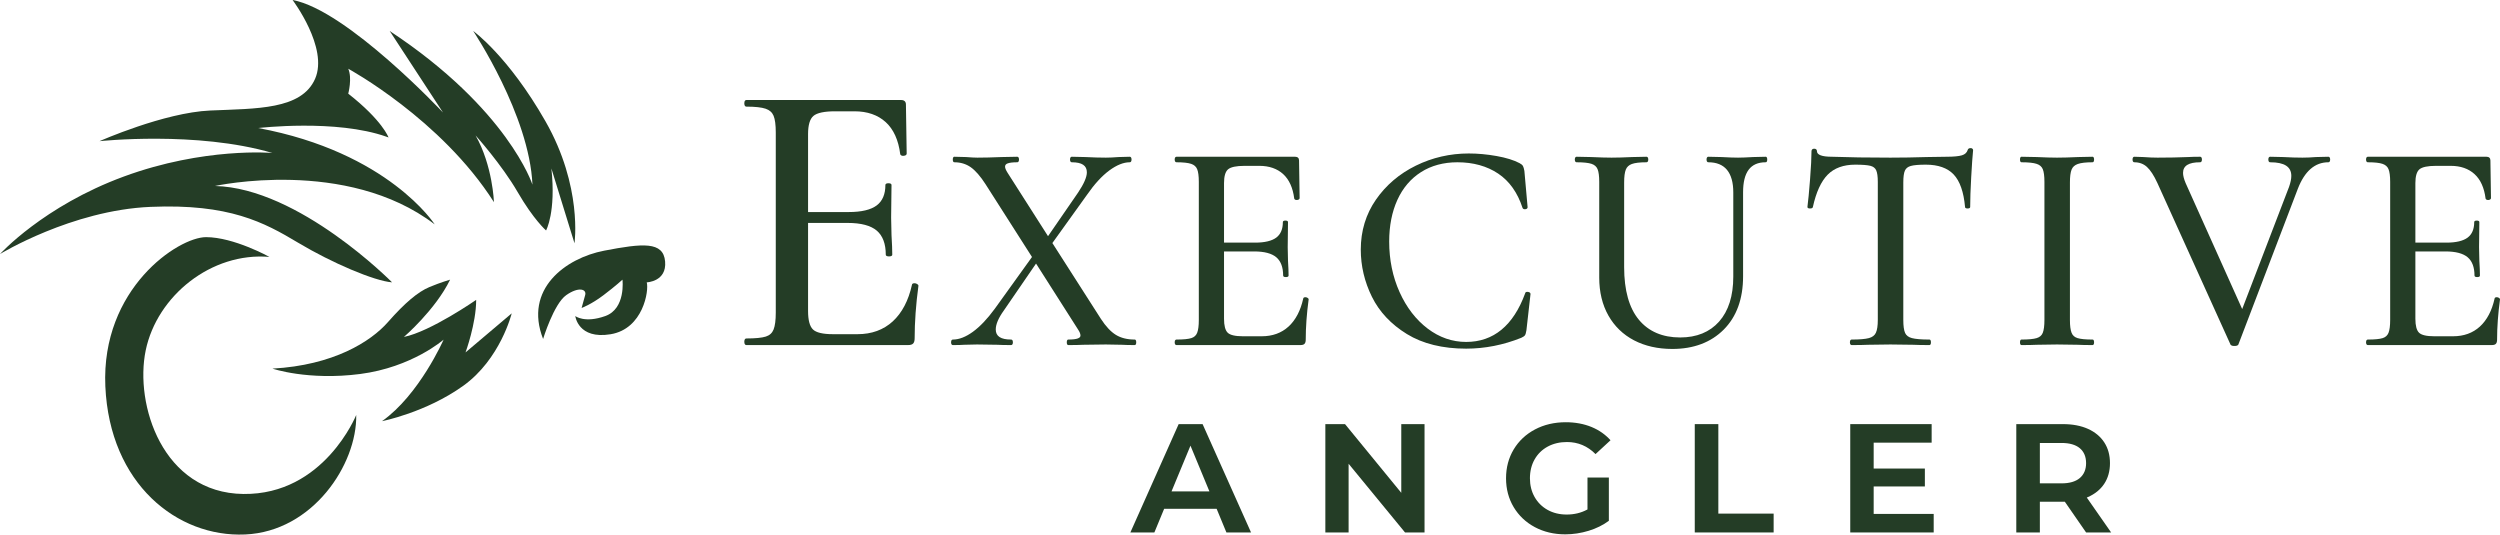
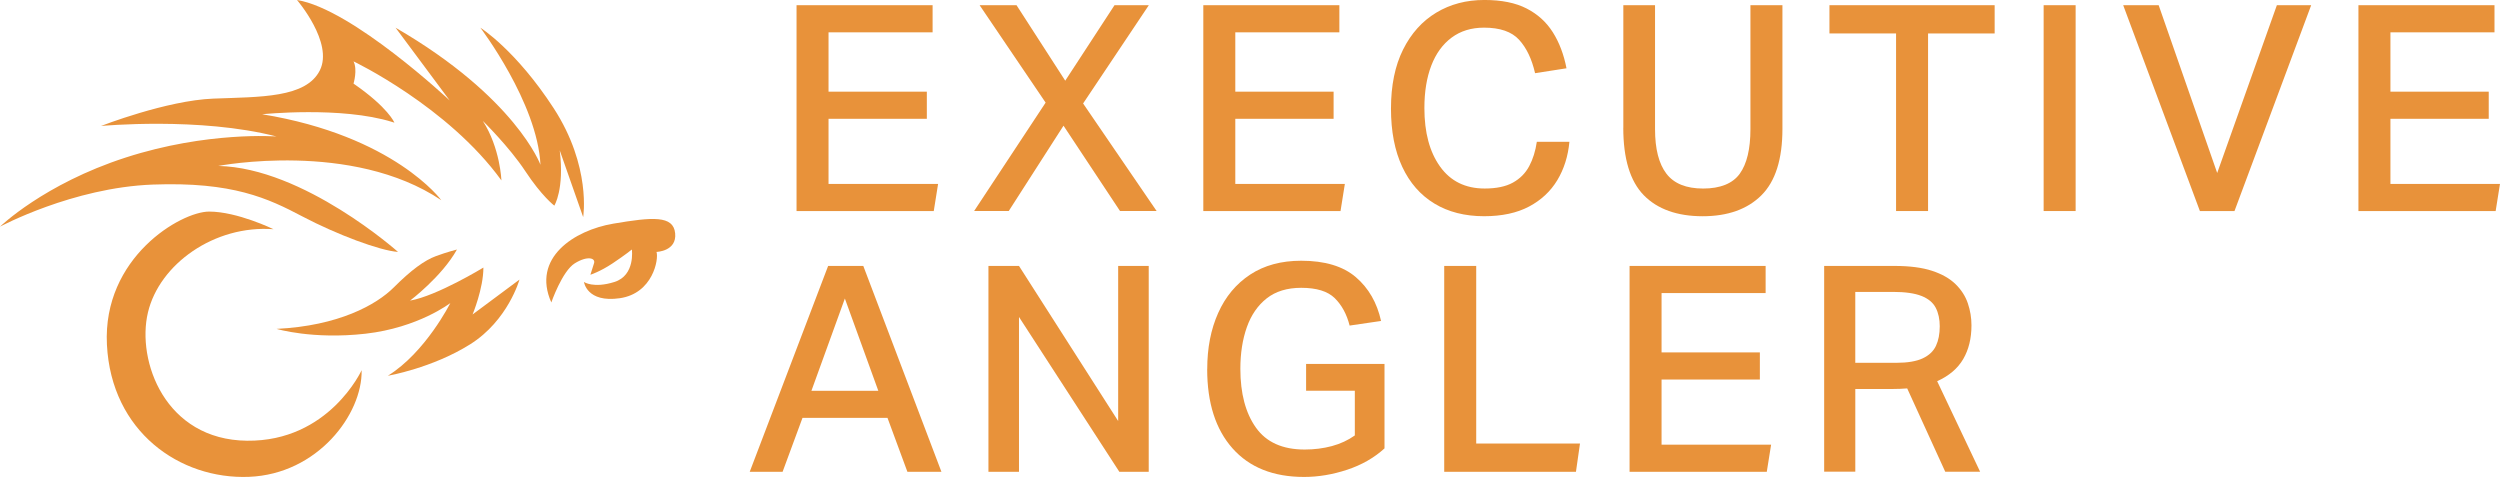
- <svg xmlns="http://www.w3.org/2000/svg" version="1.1" id="svg1" width="1713.899" height="366.498" viewBox="0 0 1713.899 366.497">
-   <defs id="defs1" />
-   <g id="g1" transform="translate(-51.18288,-974.3972)">
-     <g id="group-R5" transform="translate(104.615,-7.654759)">
-       <path id="path3" d="m 131.272,1158.175 c 0,0 -24.402,-13.546 -43.448,-13.546 -19.046,0 -72.017,35.215 -69.04,102.259 2.975,67.044 49.399,103.613 95.823,101.58 46.424,-2.031 76.777,-48.08 76.182,-81.94 0,0 -22.021,54.853 -77.373,54.175 -55.351,-0.676 -74.685,-61.26 -66.948,-98.507 7.737,-37.246 44.926,-67.408 84.803,-64.021" style="fill:#243d26;fill-opacity:1;fill-rule:nonzero;stroke:none;stroke-width:0.173" />
-       <path id="path4" d="m 133.341,1234.757 c 0,0 24.362,8.316 60.092,3.696 35.731,-4.62 57.25,-23.561 57.25,-23.561 0,0 -16.647,37.883 -42.227,55.901 0,0 30.046,-5.899 55.626,-24.201 25.58,-18.302 33.294,-49.718 33.294,-49.718 l -31.67,26.795 c 0,0 7.309,-19.866 7.309,-36.035 0,0 -31.264,21.713 -49.536,25.41 0,0 21.52,-18.48 31.67,-39.269 0,0 -6.496,1.848 -14.211,5.082 -7.715,3.234 -16.647,10.626 -28.422,24.023 -11.775,13.398 -37.355,29.567 -79.176,31.877" style="fill:#243d26;fill-opacity:1;fill-rule:nonzero;stroke:none;stroke-width:0.173" />
-       <path id="path5" d="m 215.359,1175.622 c 0,0 -63.747,-64.679 -121.403,-66.065 0,0 90.138,-19.866 150.637,26.333 0,0 -31.67,-49.433 -120.997,-66.065 0,0 53.378,-6.3 87.951,5.965 0.463,0.165 0.921,0.331 1.376,0.503 0,0 -4.06,-11.55 -27.61,-30.029 0,0 2.842,-10.626 0,-17.094 0,0 63.747,34.649 99.883,91.474 0,0 -0.812,-24.948 -12.587,-45.737 0,0 17.865,19.866 28.828,38.807 10.963,18.942 19.489,26.333 19.489,26.333 0,0 6.902,-12.474 3.654,-42.503 l 15.835,51.281 c 0,0 5.684,-38.807 -19.895,-83.62 -25.58,-44.813 -49.536,-61.907 -49.536,-61.907 0,0 38.573,57.749 40.603,105.334 0,0 -16.647,-51.743 -97.853,-105.334 l 36.543,55.901 c 0,0 -65.777,-70.219 -103.131,-77.149 0,0 24.768,32.798 15.429,54.049 -9.339,21.252 -40.197,20.328 -71.867,21.714 -31.67,1.386 -75.927,21.02 -75.927,21.02 0,0 66.589,-7.161 118.56,8.085 0,0 -46.693,-4.158 -101.913,16.169 -55.22,20.328 -84.86,53.129 -84.86,53.129 0,0 49.129,-30.029 103.131,-32.339 54.002,-2.31 77.958,10.626 101.101,24.485 23.144,13.86 52.378,26.333 64.559,27.257" style="fill:#243d26;fill-opacity:1;fill-rule:nonzero;stroke:none;stroke-width:0.173" />
-       <path id="path6" d="m 318.896,1214.429 c 0,0 7.309,-24.024 15.835,-30.029 8.527,-6.006 14.211,-4.158 12.993,0 -1.218,4.158 -2.436,8.778 -2.436,8.778 0,0 6.496,-2.31 15.023,-8.778 8.527,-6.468 12.993,-10.626 12.993,-10.626 0,0 2.436,19.866 -11.775,24.947 -14.211,5.082 -20.574,0 -20.574,0 0,0 1.897,16.17 24.229,12.474 22.332,-3.696 26.392,-30.029 24.768,-35.573 0,0 13.805,-0.462 12.587,-14.322 -1.218,-13.86 -15.353,-12.474 -41.782,-7.392 -26.431,5.082 -55.259,26.334 -41.86,60.521" style="fill:#243d26;fill-opacity:1;fill-rule:nonzero;stroke:none;stroke-width:0.173" />
-       <path id="path7" d="m 5622.91,6029.94 97.38,235.15 97.4,-235.15 z m 36.64,345.87 -248.26,-557.01 h 123.41 l 50.22,121.51 h 269.94 l 50.22,-121.51 h 126.64 l -249.06,557.01 h -123.11" style="fill:#243d26;fill-opacity:1;fill-rule:nonzero;stroke:none" transform="matrix(0.1333333,0,0,-0.1333333,0,2122.92)" />
-       <path id="path8" d="M 6413.79,6375.81 V 5818.8 h 119.6 v 353.22 l 290.05,-353.22 h 100.37 v 557.01 h -119.6 v -353.24 l -289.25,353.24 h -101.17" style="fill:#243d26;fill-opacity:1;fill-rule:nonzero;stroke:none" transform="matrix(0.1333333,0,0,-0.1333333,0,2122.92)" />
-       <path id="path9" d="m 7656.19,6283.75 c 56.77,0 106.14,-20.86 146.8,-62.01 l 77.06,71.14 c -26.34,29.36 -58.95,52.19 -96.99,67.92 -39.72,16.41 -84.59,24.73 -133.35,24.73 -58.3,0 -111.48,-12.48 -158.05,-37.09 -46.47,-24.55 -83.29,-59.08 -109.42,-102.64 -26.14,-43.54 -39.38,-93.5 -39.38,-148.49 0,-54.98 13.24,-104.95 39.38,-148.5 26.12,-43.51 62.68,-78.11 108.63,-102.61 46.01,-24.6 98.64,-37.1 156.41,-37.1 40.34,0 81,6.2 120.84,18.4 38.89,11.9 73.65,29.1 103.39,51.2 v 222.52 h -109.88 v -164.05 l -2.64,-1.41 c -30.83,-16.56 -65.97,-24.86 -104.42,-24.86 -36.34,0 -69.17,7.9 -97.6,23.68 -28.5,15.77 -51.09,38.08 -67.13,66.3 -16.02,28.15 -24.15,60.6 -24.15,96.43 0,36.36 8.13,69.09 24.15,97.24 16.05,28.24 38.79,50.42 67.59,65.92 28.68,15.45 61.91,23.28 98.76,23.28" style="fill:#243d26;fill-opacity:1;fill-rule:nonzero;stroke:none" transform="matrix(0.1333333,0,0,-0.1333333,0,2122.92)" />
-       <path id="path10" d="M 8434.45,6375.81 H 8313.23 V 5818.8 h 405.53 v 96.9 h -284.31 v 460.11" style="fill:#243d26;fill-opacity:1;fill-rule:nonzero;stroke:none" transform="matrix(0.1333333,0,0,-0.1333333,0,2122.92)" />
-       <path id="path11" d="m 9233.1,6055.33 h 263.25 v 92.06 H 9233.1 v 133.12 h 298.09 v 95.3 h -418.5 V 5818.8 h 429.02 v 95.3 H 9233.1 v 141.23" style="fill:#243d26;fill-opacity:1;fill-rule:nonzero;stroke:none" transform="matrix(0.1333333,0,0,-0.1333333,0,2122.92)" />
-       <path id="path12" d="m 10292.7,6098.34 c -21.3,-17.98 -52.7,-27.09 -93.1,-27.09 h -112 v 207.64 h 112 c 40.4,0 71.7,-8.98 93.1,-26.67 21.6,-17.93 32.6,-43.89 32.6,-77.15 0,-32.72 -11,-58.53 -32.6,-76.73 z m 36.2,-100.14 5.6,2.45 c 36.1,15.73 64.4,38.69 84,68.24 19.6,29.51 29.6,65.23 29.6,106.18 0,40.95 -9.8,76.82 -29.2,106.62 -19.3,29.82 -47.4,53.18 -83.3,69.46 -36.2,16.36 -79.5,24.66 -128.7,24.66 H 9966.42 V 5818.8 h 121.18 v 157.96 h 128.4 l 109.3,-157.96 h 128.7 l -125.1,179.4" style="fill:#243d26;fill-opacity:1;fill-rule:nonzero;stroke:none" transform="matrix(0.1333333,0,0,-0.1333333,0,2122.92)" />
-       <path id="path13" d="m 4314.36,7096.51 c -4.05,2.48 -8.54,3.74 -13.35,3.74 -10.7,0 -12.56,-5.4 -12.78,-8.34 -17.93,-81.1 -51.18,-144.33 -98.84,-187.98 -47.55,-43.59 -108.42,-65.69 -180.92,-65.69 H 3881.7 c -51.7,0 -86.28,8.27 -102.77,24.57 -16.49,16.26 -24.85,48.03 -24.85,94.44 v 453 h 203.68 c 68.62,0 119.03,-13.39 149.84,-39.79 30.55,-26.24 46.04,-67.69 46.04,-123.21 0,-9.01 12.57,-9.01 16.7,-9.01 4.13,0 16.71,0 16.71,9.01 0,24.09 -1.28,56.89 -3.91,100.1 l -1.95,89.84 1.95,168.06 c 0,5.97 -5.29,9 -15.72,9 -10.44,0 -15.73,-3.03 -15.73,-9 0,-47.47 -15.07,-82.79 -44.81,-104.99 -30.14,-22.57 -78.35,-34.01 -143.27,-34.01 h -209.53 v 401 c 0,46.23 9.25,77.59 27.51,93.2 18.5,15.79 56.11,23.8 111.81,23.8 h 99.47 c 65.98,0 119.96,-18.74 160.45,-55.69 40.49,-37 65.55,-92.14 74.67,-164.85 1.14,-3.55 5.27,-9.6 17.9,-8.45 13.28,1.23 15.26,8.03 15.26,12.07 l -3.89,251.92 c 0,14.83 -8.71,23 -24.51,23 h -795.71 c -4.05,0 -10.85,-2.21 -10.85,-17 0,-14.8 6.8,-17.01 10.85,-17.01 44.69,0 77.95,-3.61 98.82,-10.72 20.22,-6.92 33.6,-18.77 40.89,-36.2 7.5,-17.99 11.31,-46.94 11.31,-86.07 v -926 c 0,-39.18 -3.81,-68.5 -11.34,-87.13 -7.28,-18.06 -20.29,-29.87 -39.8,-36.11 -20.15,-6.48 -53.75,-9.76 -99.88,-9.76 -4.05,0 -10.85,-2.21 -10.85,-17 0,-14.8 6.8,-17 10.85,-17 h 830.82 c 13.4,0 22.31,2.88 27.23,8.79 4.72,5.63 7.02,14.21 7.02,26.21 0,83.43 6.55,174.05 19.5,270 0,4.22 -3.87,7.16 -7.25,9.26" style="fill:#243d26;fill-opacity:1;fill-rule:nonzero;stroke:none" transform="matrix(0.1333333,0,0,-0.1333333,0,2122.92)" />
-       <path id="path14" d="m 5433.3,6810.65 c -37.77,0 -70.1,8 -96.09,23.8 -26.14,15.86 -52.26,43.73 -77.63,82.76 l -249.35,389.66 177.49,247.24 c 38.39,55.5 77.24,97.92 115.47,126.09 37.85,27.83 73.06,41.95 104.69,41.95 3.55,0 9.49,1.85 9.49,14.2 0,12.34 -5.94,14.2 -9.62,14.2 h -0.01 l -57.07,-1.55 c -25.47,-2.03 -47.47,-3.05 -65.39,-3.05 -31,0 -66.63,1.02 -106.05,3.06 l -68.88,1.54 c -3.55,0 -9.49,-1.85 -9.49,-14.2 0,-12.35 5.94,-14.2 9.49,-14.2 51.96,0 77.23,-16.92 77.23,-51.73 0,-24.4 -15.31,-59.58 -45.47,-104.49 l -154.21,-223.79 -208.24,326.34 c -8.42,13.43 -12.69,23.87 -12.69,31.07 0,8.09 4.2,13.42 13.2,16.78 10.39,3.87 26.9,5.82 49.09,5.82 3.54,0 9.48,1.85 9.48,14.2 0,12.35 -5.94,14.2 -9.58,14.2 l -79.35,-1.54 c -49.16,-2.03 -91.35,-3.06 -125.39,-3.06 -12.98,0 -32.46,1.02 -58.18,3.06 l -59.94,1.54 c -7.99,0 -7.99,-10.69 -7.99,-14.2 0,-3.52 0,-14.2 7.99,-14.2 31.67,0 59.89,-8.47 83.86,-25.17 24.28,-16.96 49.99,-46.41 76.4,-87.52 l 238.89,-374.33 -190.88,-265.54 c -38.39,-52.51 -76.5,-92.64 -113.27,-119.26 -36.32,-26.33 -70.8,-39.68 -102.47,-39.68 -3.55,0 -9.49,-1.85 -9.49,-14.2 0,-12.36 5.94,-14.2 9.49,-14.2 25.97,0 45.23,0.51 56.93,1.53 l 67.09,1.53 104.42,-1.52 c 15.91,-1.03 39.66,-1.54 70.59,-1.54 3.54,0 9.48,1.84 9.48,14.2 0,12.35 -5.94,14.2 -9.48,14.2 -52.98,0 -78.73,16.92 -78.73,51.72 0,26.41 13.77,58.96 40.99,96.84 l 166.16,242.16 215.8,-338.72 c 8.37,-12.39 12.61,-22.81 12.61,-30.94 0,-4.44 -1.37,-10.85 -13.2,-15.24 -10.36,-3.87 -26.87,-5.82 -49.09,-5.82 -7.99,0 -7.99,-10.69 -7.99,-14.2 0,-3.52 0,-14.2 7.99,-14.2 31.89,0 57.64,0.51 76.32,1.53 l 116.47,1.53 83.5,-1.52 c 15.91,-1.03 37.65,-1.54 64.61,-1.54 7.99,0 7.99,10.68 7.99,14.2 0,3.51 0,14.2 -7.99,14.2" style="fill:#243d26;fill-opacity:1;fill-rule:nonzero;stroke:none" transform="matrix(0.1333333,0,0,-0.1333333,0,2122.92)" />
-       <path id="path15" d="m 6321.78,7025.33 c -3.28,2.02 -6.92,3.04 -10.83,3.04 -9.16,0 -10.73,-4.99 -10.95,-7.37 -13.7,-61.9 -39.07,-110.15 -75.41,-143.44 -36.24,-33.21 -82.64,-50.05 -137.92,-50.05 h -97.18 c -39.32,0 -65.55,6.22 -77.98,18.5 -12.4,12.22 -18.69,36.31 -18.69,71.57 v 346.11 h 154.98 c 52.32,0 90.71,-10.16 114.11,-30.21 23.15,-19.89 34.89,-51.37 34.89,-93.58 0,-5.35 4.7,-8.06 13.97,-8.06 9.27,0 13.97,2.71 13.97,8.06 0,18.32 -1.01,44.21 -2.99,76.77 l -1.49,68.84 1.49,128.85 c 0,3.68 -2.29,8.06 -13.22,8.06 -10.93,0 -13.22,-4.38 -13.22,-8.06 0,-36 -11.4,-62.77 -33.88,-79.56 -22.92,-17.14 -59.64,-25.83 -109.14,-25.83 h -159.47 v 306.25 c 0,35.08 6.96,58.82 20.67,70.56 13.96,11.93 42.55,17.97 84.97,17.97 h 76.25 c 50.29,0 91.41,-14.27 122.22,-42.39 30.83,-28.17 49.92,-70.21 56.93,-125.86 0.97,-3.05 4.43,-8.26 14.94,-7.3 11.51,1.08 12.76,7.6 12.76,10.43 l -2.99,193.12 c 0,11.94 -7.27,18.8 -19.95,18.8 h -610.03 c -3.54,0 -9.48,-1.85 -9.48,-14.2 0,-12.35 5.94,-14.2 9.48,-14.2 34.12,0 59.48,-2.74 75.39,-8.16 15.17,-5.2 25.19,-14.06 30.64,-27.09 5.7,-13.66 8.59,-35.71 8.59,-65.55 v -709.9 c 0,-29.9 -2.9,-52.22 -8.62,-66.37 -5.43,-13.49 -15.17,-22.32 -29.78,-27.01 -15.33,-4.92 -40.98,-7.42 -76.22,-7.42 -3.54,0 -9.48,-1.85 -9.48,-14.2 0,-12.36 5.94,-14.2 9.48,-14.2 h 636.94 c 10.65,0 17.77,2.34 21.77,7.16 3.81,4.53 5.66,11.34 5.66,20.84 0,63.93 5.01,133.34 14.95,206.99 0,3.82 -3.26,6.33 -6.13,8.09" style="fill:#243d26;fill-opacity:1;fill-rule:nonzero;stroke:none" transform="matrix(0.1333333,0,0,-0.1333333,0,2122.92)" />
-       <path id="path16" d="m 7461.83,7054.07 c -3.13,1.26 -6.52,1.9 -10.09,1.9 -7.51,0 -10.53,-4.27 -10.93,-8.59 -60.77,-165.23 -162.72,-249 -303.06,-249 -71.32,0 -137.96,23.13 -198.07,68.75 -60.34,45.77 -108.86,108.83 -144.24,187.42 -35.43,78.72 -53.39,166.24 -53.39,260.15 0,80.66 14.19,152.7 42.16,214.12 27.87,61.15 68.74,109.18 121.49,142.74 52.77,33.57 115.76,50.59 187.2,50.59 81.29,0 151.79,-19.58 209.53,-58.18 57.57,-38.55 99.66,-97.77 125.11,-176 0.78,-2.45 4.05,-8.4 14.24,-7.29 10.8,1.11 11.97,7.6 11.95,10.79 l -16.51,185.96 c -2.13,11.89 -4.5,20.15 -7.25,25.28 -3.02,5.53 -8.84,10.47 -17.75,15.05 -29.23,15.5 -68.96,27.79 -118.09,36.54 -48.97,8.7 -97.05,13.11 -142.92,13.11 -96.01,0 -187.56,-21.06 -272.08,-62.6 -84.6,-41.59 -153.66,-100.42 -205.25,-174.91 -51.68,-74.61 -77.89,-160.94 -77.89,-256.6 0,-84.23 19.29,-165.96 57.34,-242.95 38.12,-77.16 98.6,-141.55 179.79,-191.39 81.13,-49.84 183.63,-75.11 304.63,-75.11 95.87,0 191.07,18.69 283.16,55.64 9.89,4.49 16.17,8.81 19.24,13.21 2.97,4.27 5.37,12.48 7.58,26.05 l 20.97,186.09 c 0,1.92 -0.67,6.67 -6.87,9.23" style="fill:#243d26;fill-opacity:1;fill-rule:nonzero;stroke:none" transform="matrix(0.1333333,0,0,-0.1333333,0,2122.92)" />
-       <path id="path17" d="m 8677.64,7750.55 -64.47,-1.54 c -33.38,-2.04 -59.44,-3.06 -77.45,-3.06 -21.02,0 -49.59,1.02 -85.11,3.06 l -67.39,1.54 c -3.55,0 -9.49,-1.85 -9.49,-14.2 0,-12.35 5.94,-14.2 9.49,-14.2 42.07,0 74.23,-13.07 95.57,-38.83 21.57,-26.03 32.49,-64.94 32.49,-115.63 v -433.92 c 0,-98.46 -24.48,-176.01 -72.75,-230.52 -48.11,-54.32 -115.52,-81.87 -200.35,-81.87 -90.72,0 -162.12,30.6 -212.2,90.96 -50.33,60.61 -75.85,151.62 -75.85,270.49 v 435.45 c 0,29.89 2.9,52.21 8.62,66.36 5.48,13.59 15.53,22.96 30.74,28.62 15.82,5.9 41.13,8.89 75.25,8.89 3.55,0 9.49,1.85 9.49,14.2 0,12.35 -5.94,14.2 -9.6,14.2 l -71.89,-1.54 c -43.24,-2.04 -79.38,-3.06 -107.41,-3.06 -26.08,0 -61.2,1.02 -104.55,3.06 l -74.88,1.54 c -3.54,0 -9.48,-1.85 -9.48,-14.2 0,-12.35 5.94,-14.2 9.48,-14.2 35.11,0 60.98,-2.74 76.88,-8.16 15.17,-5.2 25.19,-14.06 30.65,-27.09 5.7,-13.65 8.59,-35.7 8.59,-65.55 v -492.18 c 0,-74.16 15.81,-139.73 46.99,-194.89 31.23,-55.28 75.67,-98.24 132.12,-127.7 56.26,-29.37 122.43,-44.26 196.69,-44.26 109.51,0 198.47,33.5 264.43,99.59 65.96,66.1 99.41,158.08 99.41,273.39 v 432.39 c 0,103.93 37.97,154.46 116.1,154.46 7.99,0 7.99,10.68 7.99,14.2 0,3.51 0,14.2 -8.11,14.2" style="fill:#243d26;fill-opacity:1;fill-rule:nonzero;stroke:none" transform="matrix(0.1333333,0,0,-0.1333333,0,2122.92)" />
-       <path id="path18" d="m 9731.09,7795.01 c -10.59,0 -13.67,-6.24 -14.47,-9.58 -4.51,-13.81 -14.18,-22.78 -29.58,-27.43 -16.36,-4.94 -43.04,-7.45 -79.38,-7.45 l -101.75,-1.54 c -64.91,-2.03 -127.74,-3.06 -186.74,-3.06 -115.04,0 -216.09,1.54 -300.52,4.6 -51.25,0 -77.24,9.67 -77.24,28.73 0,7.93 -5.22,12.66 -13.96,12.66 -8.75,0 -13.98,-4.73 -13.98,-12.66 0,-32.3 -2.51,-81.18 -7.45,-145.27 -4.97,-63.92 -9.48,-111.29 -13.48,-141.45 0,-3.68 2.3,-8.07 13.23,-8.07 4.87,0 11.64,0.61 14.21,5.87 l 0.39,1.14 c 16.66,76.39 42.36,132.56 76.41,166.97 33.75,34.12 81.35,51.41 141.48,51.41 36.22,0 62.47,-2.01 77.99,-5.97 14.58,-3.75 24.26,-11.14 29.61,-22.58 5.65,-12.06 8.51,-32.24 8.51,-59.98 v -709.9 c 0,-29.77 -3.36,-52.01 -9.99,-66.11 -6.38,-13.55 -18.05,-22.45 -35.66,-27.2 -18.37,-4.97 -48.12,-7.49 -88.4,-7.49 -3.55,0 -9.49,-1.85 -9.49,-14.2 0,-12.36 5.94,-14.2 9.49,-14.2 35.85,0 64.11,0.51 83.8,1.53 l 114.99,1.53 117.93,-1.52 c 19.85,-1.03 47.6,-1.54 82.49,-1.54 7.98,0 7.98,10.68 7.98,14.2 0,3.51 0,14.2 -7.98,14.2 -41.31,0 -71.56,2.52 -89.91,7.49 -17.59,4.74 -29,13.37 -34.87,26.37 -6.15,13.55 -9.28,36.07 -9.28,66.94 v 706.83 c 0,28.74 2.86,49.44 8.51,61.52 5.38,11.51 15.12,19.16 29.75,23.38 15.42,4.45 41.62,6.7 77.86,6.7 63.04,0 111.12,-17.01 142.89,-50.56 31.94,-33.76 51.61,-90.02 58.44,-166.76 0,-3.68 2.29,-8.07 13.22,-8.07 10.93,0 13.22,4.39 13.22,8.07 0,38.85 1.76,90.33 5.22,153.05 3.47,62.94 6.73,109.28 9.73,138.27 0,2.61 -0.96,11.13 -13.22,11.13" style="fill:#243d26;fill-opacity:1;fill-rule:nonzero;stroke:none" transform="matrix(0.1333333,0,0,-0.1333333,0,2122.92)" />
-       <path id="path19" d="m 10250.8,7684.64 c 5.5,13.58 15.8,22.94 31.5,28.61 16.3,5.9 41.8,8.9 76,8.9 8,0 8,10.68 8,14.2 0,3.51 0,14.2 -8.1,14.2 l -73.4,-1.54 c -43.2,-2.04 -79.9,-3.06 -108.9,-3.06 -26.1,0 -61.2,1.02 -104.6,3.06 l -77.82,1.54 c -7.99,0 -7.99,-10.69 -7.99,-14.2 0,-3.52 0,-14.2 7.99,-14.2 35.12,0 61.22,-2.75 77.62,-8.18 15.7,-5.2 25.9,-14.06 31.4,-27.07 5.7,-13.66 8.6,-35.71 8.6,-65.55 v -709.9 c 0,-29.9 -2.9,-52.23 -8.6,-66.36 -5.5,-13.48 -15.7,-22.31 -31.2,-26.99 -16.4,-4.94 -42.6,-7.45 -77.82,-7.45 -7.99,0 -7.99,-10.69 -7.99,-14.2 0,-3.52 0,-14.2 7.99,-14.2 32.92,0 59.12,0.51 77.82,1.53 l 104.5,1.53 107.5,-1.52 c 17.8,-1.03 43.1,-1.54 75,-1.54 8,0 8,10.68 8,14.2 0,3.51 0,14.2 -8,14.2 -35.3,0 -61.2,2.5 -77,7.44 -15.1,4.67 -25.1,13.51 -30.5,27 -5.7,14.13 -8.6,36.45 -8.6,66.36 v 706.83 c 0,29.89 2.9,52.21 8.6,66.36" style="fill:#243d26;fill-opacity:1;fill-rule:nonzero;stroke:none" transform="matrix(0.1333333,0,0,-0.1333333,0,2122.92)" />
-       <path id="path20" d="m 11570.7,7750.55 -63,-1.55 c -25.5,-2.03 -49,-3.05 -69.9,-3.05 -30,0 -63.1,1.02 -98.6,3.06 l -67.4,1.54 c -3.5,0 -9.5,-1.85 -9.5,-14.2 0,-12.35 6,-14.2 9.5,-14.2 73.1,0 108.7,-22.94 108.7,-70.14 0,-15.69 -4,-34.73 -11.7,-56.47 l -240.9,-628.15 -291,648.23 c -8.7,20.74 -13.1,38.14 -13.1,51.73 0,36.88 28.7,54.8 87.7,54.8 3.5,0 9.5,1.85 9.5,14.2 0,12.35 -6,14.2 -9.5,14.2 -24.7,0 -45.4,-0.52 -61.5,-1.54 -49.2,-2.03 -101.9,-3.06 -156.8,-3.06 -22.9,0 -47.4,1.02 -73.1,3.06 l -46.5,1.54 c -3.6,0 -9.5,-1.85 -9.5,-14.2 0,-12.35 5.9,-14.2 9.5,-14.2 25.5,0 47.2,-8.08 64.6,-23.99 17.9,-16.34 35.9,-43.92 53.4,-81.94 l 375,-828.6 c 2.4,-9.97 16.6,-9.97 21.3,-9.97 4.7,0 18.9,0 21.1,9.34 l 305,798.83 c 35,90.46 87.7,136.33 156.9,136.33 3.5,0 9.4,1.85 9.4,14.2 0,12.35 -5.9,14.2 -9.6,14.2" style="fill:#243d26;fill-opacity:1;fill-rule:nonzero;stroke:none" transform="matrix(0.1333333,0,0,-0.1333333,0,2122.92)" />
-       <path id="path21" d="m 12447.4,7025.33 c -3.3,2.02 -7,3.04 -10.9,3.04 -9.1,0 -10.7,-4.98 -10.9,-7.37 -13.7,-61.89 -39.1,-110.14 -75.4,-143.44 -36.3,-33.21 -82.7,-50.05 -137.9,-50.05 h -97.2 c -39.3,0 -65.6,6.22 -78,18.5 -12.4,12.22 -18.7,36.31 -18.7,71.57 v 346.11 h 155 c 52.3,0 90.7,-10.16 114.1,-30.21 23.1,-19.89 34.9,-51.37 34.9,-93.58 0,-5.35 4.7,-8.06 14,-8.06 9.2,0 13.9,2.71 13.9,8.06 0,18.4 -1,44.29 -3,76.77 l -1.5,68.84 1.5,128.85 c 0,3.68 -2.3,8.06 -13.2,8.06 -10.9,0 -13.2,-4.38 -13.2,-8.06 0,-36 -11.4,-62.77 -33.9,-79.56 -22.9,-17.14 -59.6,-25.83 -109.1,-25.83 h -159.5 v 306.25 c 0,35.07 7,58.82 20.7,70.56 13.9,11.93 42.5,17.97 84.9,17.97 h 76.3 c 50.3,0 91.4,-14.27 122.2,-42.39 30.9,-28.17 49.9,-70.21 56.9,-125.87 1,-3.05 4.5,-8.24 15,-7.29 11.5,1.08 12.7,7.6 12.7,10.43 l -2.9,193.12 c 0,11.94 -7.3,18.8 -20,18.8 h -610 c -3.6,0 -9.5,-1.85 -9.5,-14.2 0,-12.35 5.9,-14.2 9.5,-14.2 34.1,0 59.5,-2.74 75.4,-8.16 15.1,-5.2 25.2,-14.06 30.6,-27.09 5.7,-13.65 8.6,-35.7 8.6,-65.55 v -709.9 c 0,-29.91 -2.9,-52.23 -8.6,-66.37 -5.5,-13.5 -15.2,-22.32 -29.8,-27.01 -15.3,-4.92 -41,-7.42 -76.2,-7.42 -3.6,0 -9.5,-1.85 -9.5,-14.2 0,-12.36 5.9,-14.2 9.5,-14.2 h 636.9 c 10.7,0 17.8,2.34 21.8,7.15 3.8,4.54 5.6,11.35 5.6,20.85 0,63.97 5.1,133.38 15,206.99 0,3.81 -3.3,6.32 -6.1,8.09" style="fill:#243d26;fill-opacity:1;fill-rule:nonzero;stroke:none" transform="matrix(0.1333333,0,0,-0.1333333,0,2122.92)" />
-     </g>
+ <svg xmlns="http://www.w3.org/2000/svg" id="Layer_1" data-name="Layer 1" viewBox="0 0 1057.98 201.85">
+   <g>
+     <path d="M115.74,97s-15.29-7.46-27.23-7.46-45.13,19.39-43.26,56.32c1.86,36.92,30.96,57.06,60.05,55.94,29.09-1.12,48.11-26.48,47.74-45.13,0,0-13.8,30.21-48.49,29.84-34.69-.37-46.8-33.74-41.95-54.25,4.85-20.51,28.15-37.12,53.14-35.26Z" fill="#e8923a" />
+     <path d="M117.04,139.18s15.27,4.58,37.66,2.04c22.39-2.54,35.88-12.98,35.88-12.98,0,0-10.43,20.86-26.46,30.79,0,0,18.83-3.25,34.86-13.33,16.03-10.08,20.86-27.38,20.86-27.38l-19.85,14.76s4.58-10.94,4.58-19.85c0,0-19.59,11.96-31.04,13.99,0,0,13.49-10.18,19.85-21.63,0,0-4.07,1.02-8.91,2.8-4.83,1.78-10.43,5.85-17.81,13.23s-23.41,16.28-49.61,17.56Z" fill="#e8923a" />
+     <path d="M168.44,106.61s-39.95-35.62-76.08-36.38c0,0,56.48-10.94,94.4,14.5,0,0-19.85-27.22-75.82-36.38,0,0,33.45-3.47,55.11,3.29.29.09.58.18.86.28,0,0-2.54-6.36-17.3-16.54,0,0,1.78-5.85,0-9.41,0,0,39.95,19.08,62.59,50.38,0,0-.51-13.74-7.89-25.19,0,0,11.2,10.94,18.06,21.37,6.87,10.43,12.21,14.5,12.21,14.5,0,0,4.33-6.87,2.29-23.41l9.92,28.24s3.56-21.37-12.47-46.05c-16.03-24.68-31.04-34.09-31.04-34.09,0,0,24.17,31.8,25.44,58.01,0,0-10.43-28.5-61.32-58.01l22.9,30.79S149.1,3.82,125.69,0c0,0,15.52,18.06,9.67,29.77s-25.19,11.2-45.03,11.96-47.58,11.58-47.58,11.58c0,0,41.73-3.94,74.29,4.45,0,0-29.26-2.29-63.86,8.91C18.57,77.86,0,95.92,0,95.92c0,0,30.79-16.54,64.63-17.81,33.84-1.27,48.85,5.85,63.35,13.49,14.5,7.63,32.82,14.5,40.46,15.01Z" fill="#e8923a" />
+     <path d="M233.32,127.98s4.58-13.23,9.92-16.54,8.91-2.29,8.14,0-1.53,4.83-1.53,4.83c0,0,4.07-1.27,9.41-4.83,5.34-3.56,8.14-5.85,8.14-5.85,0,0,1.53,10.94-7.38,13.74-8.91,2.8-12.89,0-12.89,0,0,0,1.19,8.91,15.18,6.87,13.99-2.04,16.54-16.54,15.52-19.59,0,0,8.65-.25,7.89-7.89s-9.62-6.87-26.18-4.07c-16.56,2.8-34.63,14.5-26.23,33.33Z" fill="#e8923a" />
+   </g>
+   <g>
+     <path d="M337.09,2.2h57.58v11.47h-44.04v25.13h41.6v11.47h-41.6v27.57h46.36l-1.83,11.47h-58.07V2.2Z" fill="#e8923a" />
+     <path d="M426.88,89.3h-14.64l30.26-45.87-27.94-41.24h15.62l20.62,31.96,20.86-31.96h14.52l-27.82,41.6,31.11,45.51h-15.49l-23.91-36.11-23.18,36.11Z" fill="#e8923a" />
+     <path d="M509.23,2.2h57.58v11.47h-44.04v25.13h41.6v11.47h-41.6v27.57h46.36l-1.83,11.47h-58.07V2.2Z" fill="#e8923a" />
+     <path d="M588.65,45.99c0-9.84,1.71-18.18,5.12-25.01s8.09-12.04,14.03-15.62c5.94-3.58,12.73-5.37,20.37-5.37,7.24,0,13.2,1.2,17.87,3.6,4.68,2.4,8.38,5.75,11.1,10.06,2.72,4.31,4.66,9.39,5.79,15.25l-13.3,2.07c-1.38-6.02-3.64-10.73-6.77-14.15-3.13-3.42-8.07-5.12-14.82-5.12-5.37,0-9.94,1.4-13.72,4.21-3.78,2.81-6.65,6.75-8.6,11.83-1.95,5.08-2.93,11.08-2.93,18,0,10.33,2.21,18.59,6.65,24.77,4.43,6.18,10.72,9.27,18.85,9.27,4.96,0,8.95-.83,11.96-2.5,3.01-1.67,5.31-3.98,6.89-6.95,1.59-2.97,2.66-6.41,3.23-10.31h13.79c-.57,6.1-2.28,11.51-5.12,16.23-2.85,4.72-6.83,8.44-11.96,11.16-5.12,2.72-11.47,4.09-19.03,4.09-8.13,0-15.15-1.79-21.04-5.37-5.9-3.58-10.43-8.76-13.6-15.55-3.17-6.79-4.76-14.99-4.76-24.58Z" fill="#e8923a" />
+     <path d="M686.98,54.05V2.2h13.42v52.46c0,8.38,1.61,14.66,4.82,18.85,3.21,4.19,8.4,6.28,15.55,6.28s12.48-2.09,15.49-6.28c3.01-4.19,4.51-10.47,4.51-18.85V2.2h13.54v52.34c0,12.85-2.97,22.22-8.91,28.12-5.94,5.9-14.23,8.85-24.89,8.85s-19.11-2.97-24.89-8.91c-5.78-5.94-8.66-15.45-8.66-28.55Z" fill="#e8923a" />
+     <path d="M802.39,14.15h-28.18V2.2h69.91v11.96h-28.18v75.15h-13.54V14.15Z" fill="#e8923a" />
+     <path d="M864.85,2.2h13.54v87.11h-13.54V2.2Z" fill="#e8923a" />
+     <path d="M938.3,73.2l25.25-71h14.52l-32.45,87.11h-14.64L898.52,2.2h15.01l24.77,71Z" fill="#e8923a" />
+     <path d="M998.07,2.2h57.58v11.47h-44.04v25.13h41.6v11.47h-41.6v27.57h46.36l-1.83,11.47h-58.07V2.2Z" fill="#e8923a" />
+   </g>
+   <g>
+     <path d="M375.6,176.84h-35.99l-8.42,22.81h-13.91l33.18-87.11h14.88l33.06,87.11h-14.4l-8.42-22.81ZM357.54,126.33l-14.15,39.04h28.3l-14.15-39.04Z" fill="#e8923a" />
+     <path d="M418.3,112.54h12.93l41.97,65.64v-65.64h12.93v87.11h-12.44l-42.46-65.51v65.51h-12.93v-87.11Z" fill="#e8923a" />
+     <path d="M510.89,156.22c0-8.95,1.54-16.88,4.64-23.79,3.09-6.91,7.6-12.32,13.54-16.23,5.94-3.9,13.13-5.86,21.59-5.86,10,0,17.71,2.32,23.12,6.95,5.41,4.64,8.97,10.82,10.67,18.54l-13.3,1.95c-1.22-4.8-3.31-8.66-6.28-11.59-2.97-2.93-7.71-4.39-14.21-4.39-5.94,0-10.8,1.49-14.58,4.45-3.78,2.97-6.59,7.04-8.42,12.2-1.83,5.17-2.75,11.04-2.75,17.63,0,10.41,2.2,18.71,6.59,24.89,4.39,6.18,11.26,9.27,20.62,9.27,4.07,0,7.91-.49,11.53-1.46,3.62-.98,6.85-2.48,9.7-4.51v-18.91h-20.62v-11.35h33.18v35.75c-4.39,3.99-9.66,7-15.8,9.03-6.14,2.03-12.22,3.05-18.24,3.05-13.01,0-23.1-4.03-30.26-12.08-7.16-8.05-10.74-19.23-10.74-33.55Z" fill="#e8923a" />
+     <path d="M611.18,112.54h13.54v75.15h43.92l-1.71,11.96h-55.75v-87.11Z" fill="#e8923a" />
+     <path d="M689.62,112.54h57.58v11.47h-44.04v25.13h41.6v11.47h-41.6v27.57h46.36l-1.83,11.47h-58.07v-87.11Z" fill="#e8923a" />
+     <path d="M771.97,112.54h29.77c6.42,0,11.73.69,15.92,2.07,4.19,1.38,7.5,3.28,9.94,5.67,2.44,2.4,4.17,5.1,5.18,8.11,1.02,3.01,1.53,6.1,1.53,9.27,0,5.53-1.16,10.29-3.48,14.27-2.32,3.99-6,7.12-11.04,9.39l18.18,38.31h-14.76l-16.1-35.26c-.98.08-1.97.14-2.99.18-1.02.04-1.97.06-2.87.06h-16.1v35.01h-13.18v-87.11ZM820.89,138.17c0-3.09-.57-5.73-1.71-7.93-1.14-2.2-3.15-3.86-6.04-5-2.89-1.14-6.89-1.71-12.02-1.71h-15.98v30.01h17.32c4.8,0,8.54-.63,11.22-1.89,2.68-1.26,4.55-3.03,5.61-5.31,1.06-2.28,1.59-5,1.59-8.17Z" fill="#e8923a" />
  </g>
</svg>
